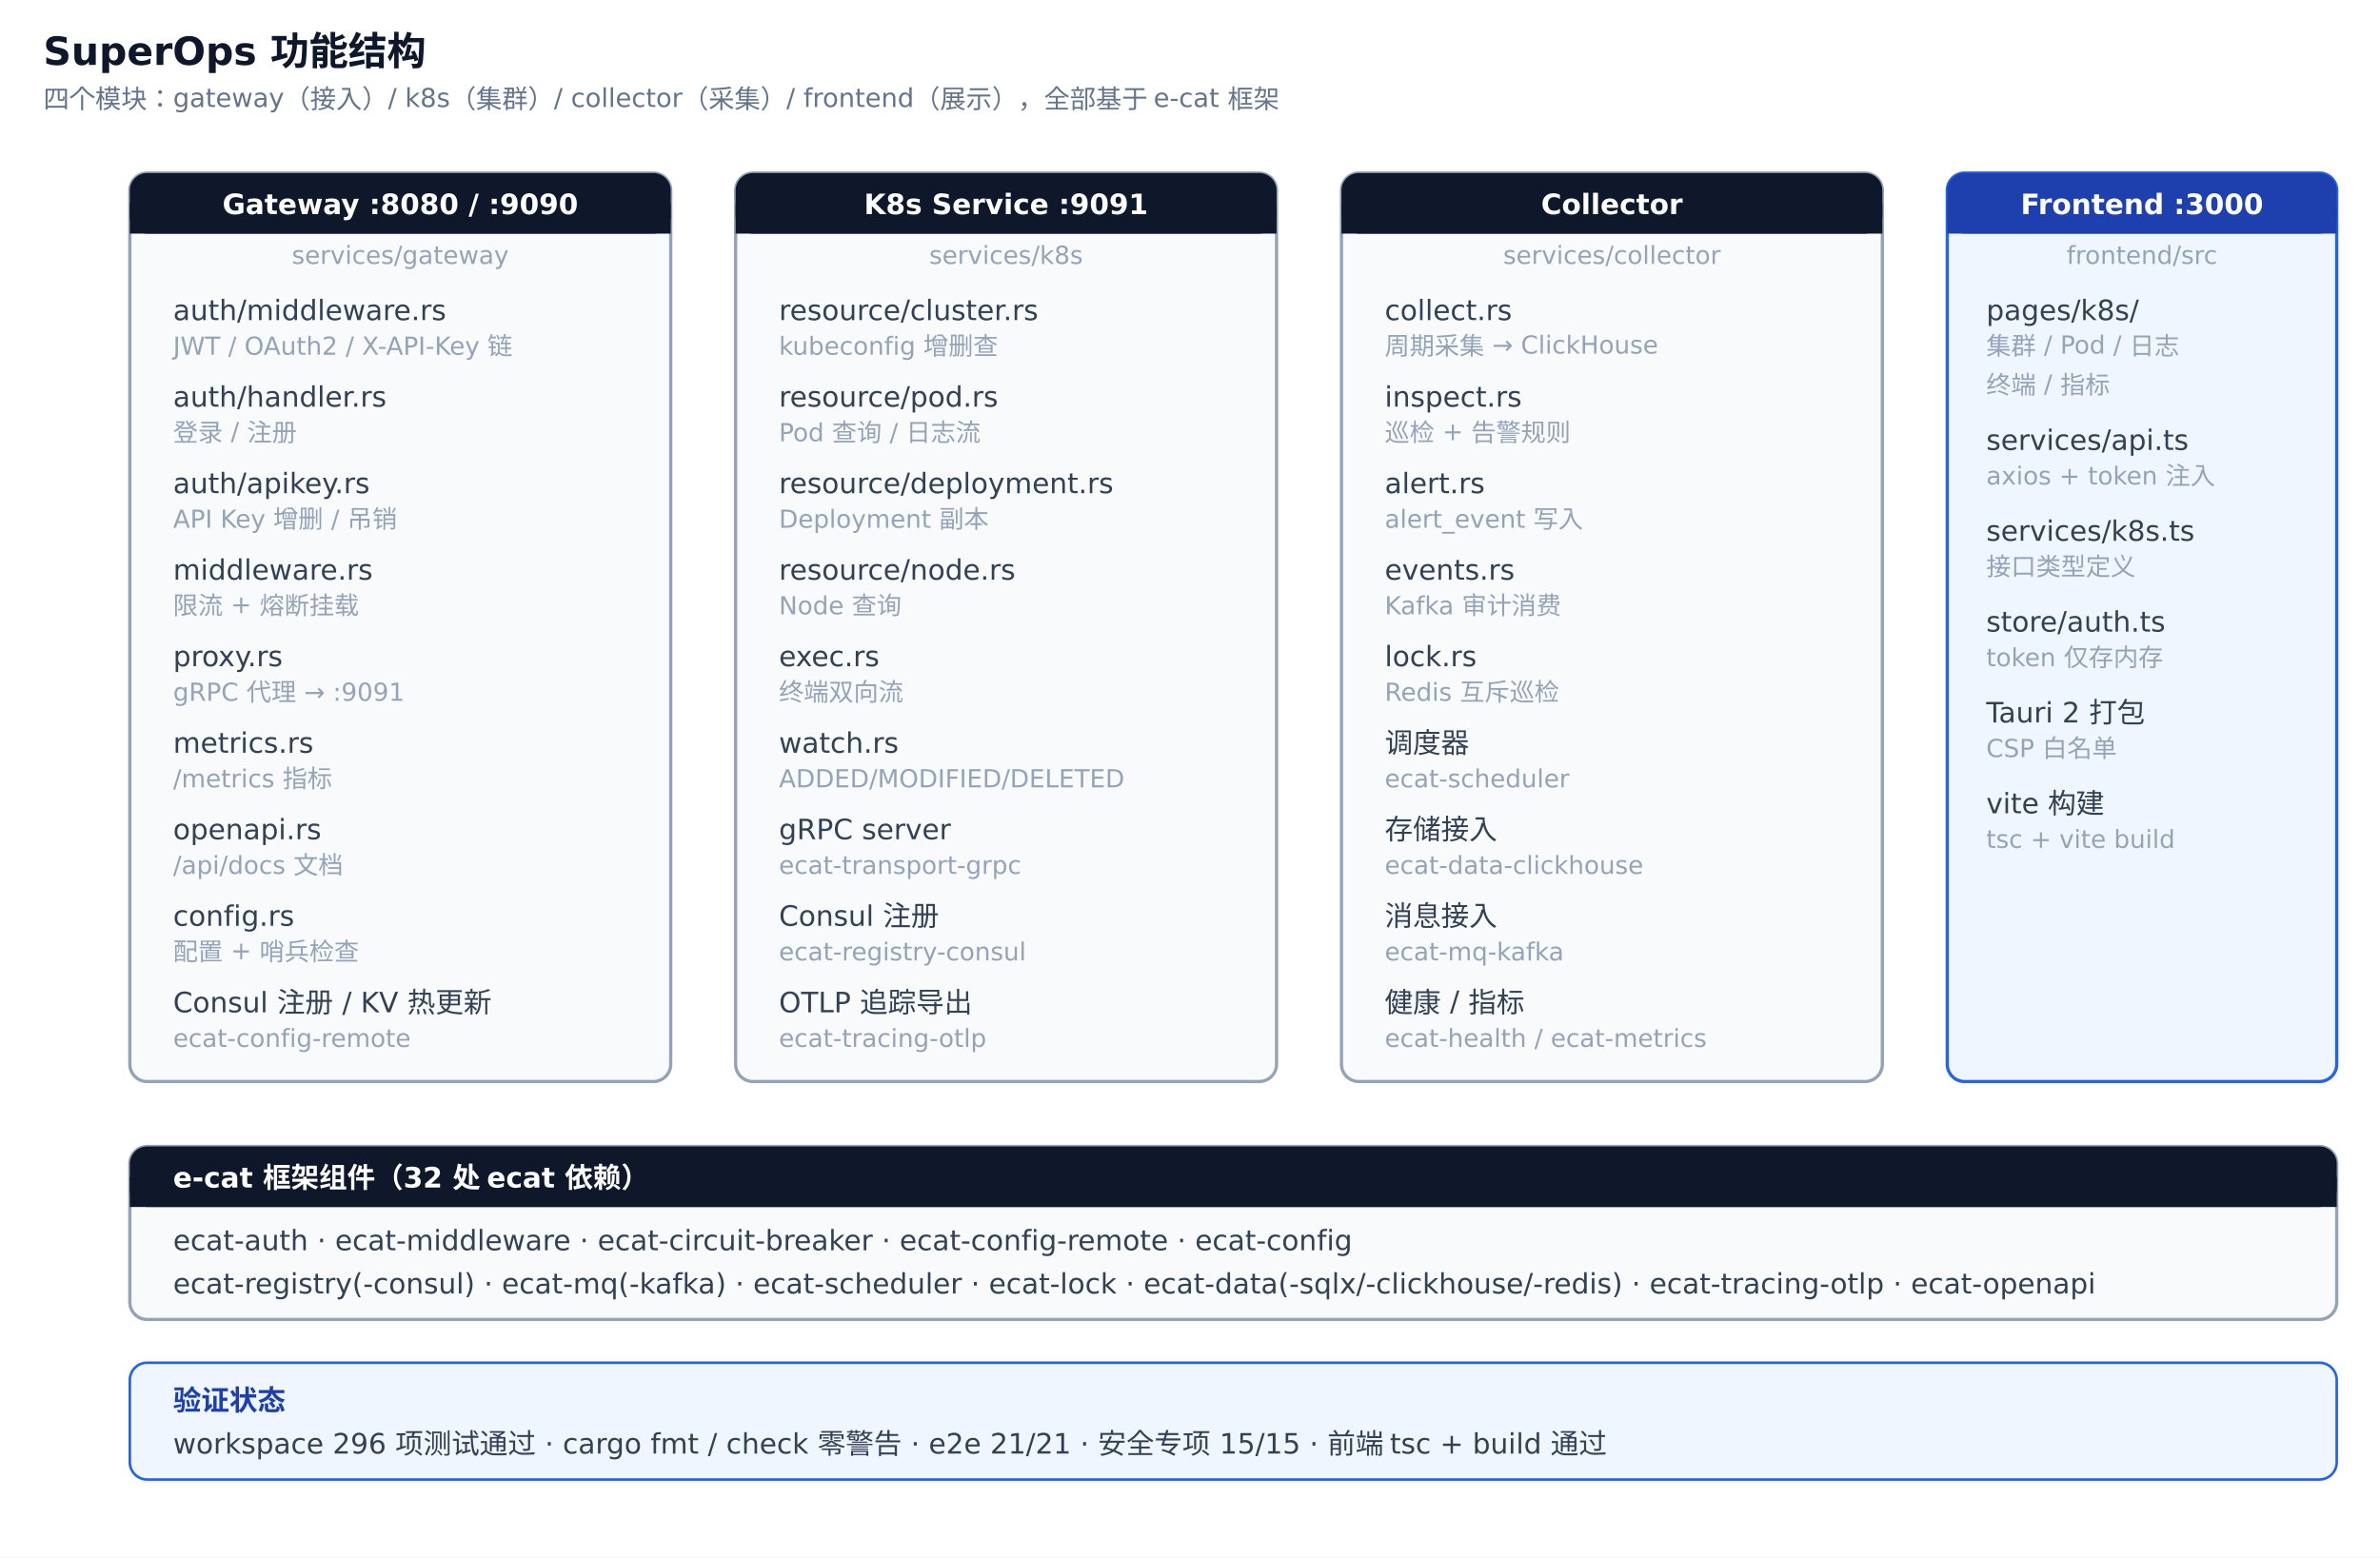
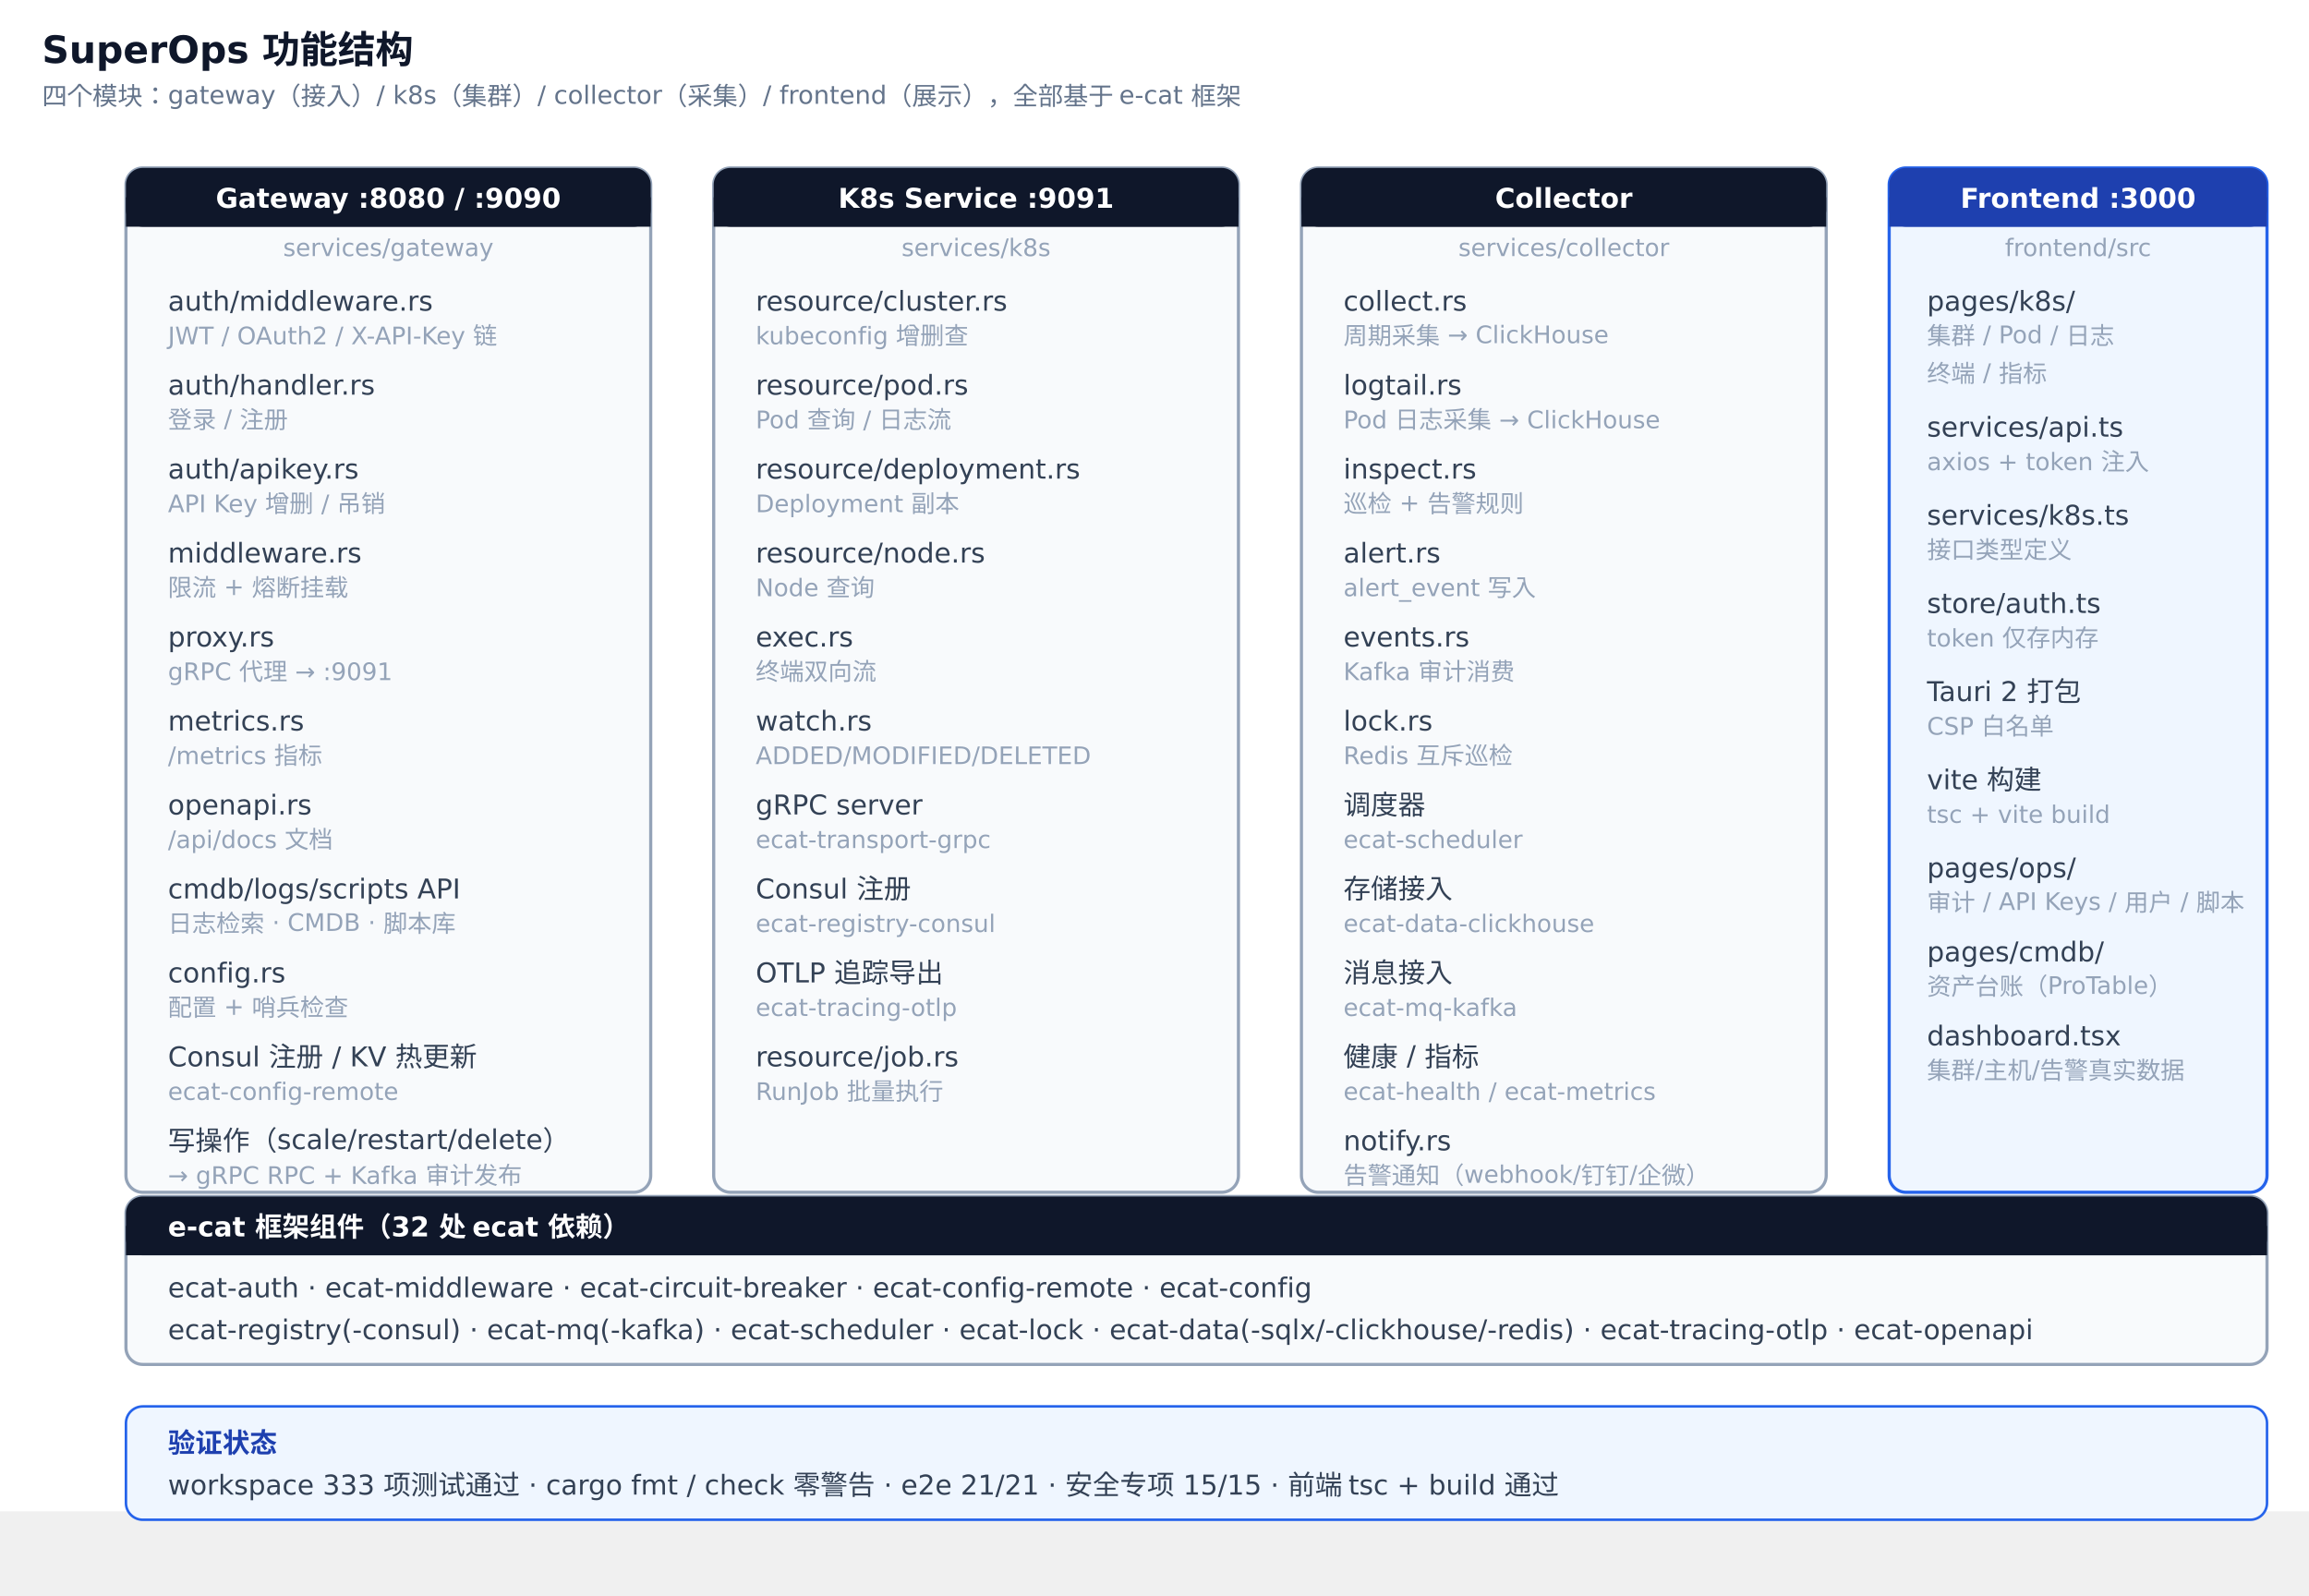
- <svg xmlns="http://www.w3.org/2000/svg" viewBox="0 0 1100 720" font-family="'DejaVu Sans','Helvetica Neue',Arial,sans-serif" font-size="13">
+ <svg xmlns="http://www.w3.org/2000/svg" viewBox="0 0 1100 760" font-family="'DejaVu Sans','Helvetica Neue',Arial,sans-serif" font-size="13">
  <defs>
    <marker id="arrow" viewBox="0 0 10 10" refX="9" refY="5" markerWidth="7" markerHeight="7" orient="auto-start-reverse">
      <path d="M0 0 L10 5 L0 10 z" fill="#64748b" />
    </marker>
  </defs>
  <rect x="0" y="0" width="1100" height="720" fill="#ffffff" />
  <text x="20" y="30" font-size="18" font-weight="bold" fill="#0f172a">SuperOps 功能结构</text>
  <text x="20" y="50" font-size="12" fill="#64748b">四个模块：gateway（接入）/ k8s（集群）/ collector（采集）/ frontend（展示），全部基于 e-cat 框架</text>
-   <rect x="60" y="80" width="250" height="420" rx="8" fill="#f8fafc" stroke="#94a3b8" stroke-width="1.5" />
+   <rect x="60" y="80" width="250" height="488" rx="8" fill="#f8fafc" stroke="#94a3b8" stroke-width="1.5" />
  <rect x="60" y="80" width="250" height="28" rx="8" fill="#0f172a" />
  <rect x="60" y="94" width="250" height="14" fill="#0f172a" />
  <text x="185" y="99" text-anchor="middle" font-weight="bold" fill="#ffffff">Gateway :8080 / :9090</text>
  <text x="185" y="122" text-anchor="middle" fill="#94a3b8" font-size="11.5">services/gateway</text>
  <text x="80" y="148" fill="#334155">auth/middleware.rs</text>
  <text x="80" y="164" fill="#94a3b8" font-size="11.5">JWT / OAuth2 / X-API-Key 链</text>
  <text x="80" y="188" fill="#334155">auth/handler.rs</text>
  <text x="80" y="204" fill="#94a3b8" font-size="11.5">登录 / 注册</text>
  <text x="80" y="228" fill="#334155">auth/apikey.rs</text>
  <text x="80" y="244" fill="#94a3b8" font-size="11.5">API Key 增删 / 吊销</text>
  <text x="80" y="268" fill="#334155">middleware.rs</text>
  <text x="80" y="284" fill="#94a3b8" font-size="11.5">限流 + 熔断挂载</text>
  <text x="80" y="308" fill="#334155">proxy.rs</text>
  <text x="80" y="324" fill="#94a3b8" font-size="11.5">gRPC 代理 → :9091</text>
  <text x="80" y="348" fill="#334155">metrics.rs</text>
  <text x="80" y="364" fill="#94a3b8" font-size="11.5">/metrics 指标</text>
  <text x="80" y="388" fill="#334155">openapi.rs</text>
  <text x="80" y="404" fill="#94a3b8" font-size="11.5">/api/docs 文档</text>
-   <text x="80" y="428" fill="#334155">config.rs</text>
-   <text x="80" y="444" fill="#94a3b8" font-size="11.5">配置 + 哨兵检查</text>
-   <text x="80" y="468" fill="#334155">Consul 注册 / KV 热更新</text>
-   <text x="80" y="484" fill="#94a3b8" font-size="11.5">ecat-config-remote</text>
-   <rect x="340" y="80" width="250" height="420" rx="8" fill="#f8fafc" stroke="#94a3b8" stroke-width="1.5" />
+   <text x="80" y="428" fill="#334155">cmdb/logs/scripts API</text>
+   <text x="80" y="444" fill="#94a3b8" font-size="11.5">日志检索 · CMDB · 脚本库</text>
+   <text x="80" y="468" fill="#334155">config.rs</text>
+   <text x="80" y="484" fill="#94a3b8" font-size="11.5">配置 + 哨兵检查</text>
+   <text x="80" y="508" fill="#334155">Consul 注册 / KV 热更新</text>
+   <text x="80" y="524" fill="#94a3b8" font-size="11.5">ecat-config-remote</text>
+   <text x="80" y="548" fill="#334155">写操作（scale/restart/delete）</text>
+   <text x="80" y="564" fill="#94a3b8" font-size="11.5">→ gRPC RPC + Kafka 审计发布</text>
+   <rect x="340" y="80" width="250" height="488" rx="8" fill="#f8fafc" stroke="#94a3b8" stroke-width="1.5" />
  <rect x="340" y="80" width="250" height="28" rx="8" fill="#0f172a" />
  <rect x="340" y="94" width="250" height="14" fill="#0f172a" />
  <text x="465" y="99" text-anchor="middle" font-weight="bold" fill="#ffffff">K8s Service :9091</text>
  <text x="465" y="122" text-anchor="middle" fill="#94a3b8" font-size="11.5">services/k8s</text>
  <text x="360" y="148" fill="#334155">resource/cluster.rs</text>
  <text x="360" y="164" fill="#94a3b8" font-size="11.5">kubeconfig 增删查</text>
  <text x="360" y="188" fill="#334155">resource/pod.rs</text>
  <text x="360" y="204" fill="#94a3b8" font-size="11.5">Pod 查询 / 日志流</text>
  <text x="360" y="228" fill="#334155">resource/deployment.rs</text>
  <text x="360" y="244" fill="#94a3b8" font-size="11.5">Deployment 副本</text>
  <text x="360" y="268" fill="#334155">resource/node.rs</text>
  <text x="360" y="284" fill="#94a3b8" font-size="11.5">Node 查询</text>
  <text x="360" y="308" fill="#334155">exec.rs</text>
  <text x="360" y="324" fill="#94a3b8" font-size="11.5">终端双向流</text>
  <text x="360" y="348" fill="#334155">watch.rs</text>
  <text x="360" y="364" fill="#94a3b8" font-size="11.5">ADDED/MODIFIED/DELETED</text>
  <text x="360" y="388" fill="#334155">gRPC server</text>
  <text x="360" y="404" fill="#94a3b8" font-size="11.5">ecat-transport-grpc</text>
  <text x="360" y="428" fill="#334155">Consul 注册</text>
  <text x="360" y="444" fill="#94a3b8" font-size="11.5">ecat-registry-consul</text>
  <text x="360" y="468" fill="#334155">OTLP 追踪导出</text>
  <text x="360" y="484" fill="#94a3b8" font-size="11.5">ecat-tracing-otlp</text>
-   <rect x="620" y="80" width="250" height="420" rx="8" fill="#f8fafc" stroke="#94a3b8" stroke-width="1.5" />
+   <text x="360" y="508" fill="#334155">resource/job.rs</text>
+   <text x="360" y="524" fill="#94a3b8" font-size="11.5">RunJob 批量执行</text>
+   <rect x="620" y="80" width="250" height="488" rx="8" fill="#f8fafc" stroke="#94a3b8" stroke-width="1.5" />
  <rect x="620" y="80" width="250" height="28" rx="8" fill="#0f172a" />
  <rect x="620" y="94" width="250" height="14" fill="#0f172a" />
  <text x="745" y="99" text-anchor="middle" font-weight="bold" fill="#ffffff">Collector</text>
  <text x="745" y="122" text-anchor="middle" fill="#94a3b8" font-size="11.5">services/collector</text>
  <text x="640" y="148" fill="#334155">collect.rs</text>
  <text x="640" y="164" fill="#94a3b8" font-size="11.5">周期采集 → ClickHouse</text>
-   <text x="640" y="188" fill="#334155">inspect.rs</text>
-   <text x="640" y="204" fill="#94a3b8" font-size="11.5">巡检 + 告警规则</text>
-   <text x="640" y="228" fill="#334155">alert.rs</text>
-   <text x="640" y="244" fill="#94a3b8" font-size="11.5">alert_event 写入</text>
-   <text x="640" y="268" fill="#334155">events.rs</text>
-   <text x="640" y="284" fill="#94a3b8" font-size="11.5">Kafka 审计消费</text>
-   <text x="640" y="308" fill="#334155">lock.rs</text>
-   <text x="640" y="324" fill="#94a3b8" font-size="11.5">Redis 互斥巡检</text>
-   <text x="640" y="348" fill="#334155">调度器</text>
-   <text x="640" y="364" fill="#94a3b8" font-size="11.5">ecat-scheduler</text>
-   <text x="640" y="388" fill="#334155">存储接入</text>
-   <text x="640" y="404" fill="#94a3b8" font-size="11.5">ecat-data-clickhouse</text>
-   <text x="640" y="428" fill="#334155">消息接入</text>
-   <text x="640" y="444" fill="#94a3b8" font-size="11.5">ecat-mq-kafka</text>
-   <text x="640" y="468" fill="#334155">健康 / 指标</text>
-   <text x="640" y="484" fill="#94a3b8" font-size="11.5">ecat-health / ecat-metrics</text>
-   <rect x="900" y="80" width="180" height="420" rx="8" fill="#eff6ff" stroke="#2563eb" stroke-width="1.5" />
+   <text x="640" y="188" fill="#334155">logtail.rs</text>
+   <text x="640" y="204" fill="#94a3b8" font-size="11.5">Pod 日志采集 → ClickHouse</text>
+   <text x="640" y="228" fill="#334155">inspect.rs</text>
+   <text x="640" y="244" fill="#94a3b8" font-size="11.5">巡检 + 告警规则</text>
+   <text x="640" y="268" fill="#334155">alert.rs</text>
+   <text x="640" y="284" fill="#94a3b8" font-size="11.5">alert_event 写入</text>
+   <text x="640" y="308" fill="#334155">events.rs</text>
+   <text x="640" y="324" fill="#94a3b8" font-size="11.5">Kafka 审计消费</text>
+   <text x="640" y="348" fill="#334155">lock.rs</text>
+   <text x="640" y="364" fill="#94a3b8" font-size="11.5">Redis 互斥巡检</text>
+   <text x="640" y="388" fill="#334155">调度器</text>
+   <text x="640" y="404" fill="#94a3b8" font-size="11.5">ecat-scheduler</text>
+   <text x="640" y="428" fill="#334155">存储接入</text>
+   <text x="640" y="444" fill="#94a3b8" font-size="11.5">ecat-data-clickhouse</text>
+   <text x="640" y="468" fill="#334155">消息接入</text>
+   <text x="640" y="484" fill="#94a3b8" font-size="11.5">ecat-mq-kafka</text>
+   <text x="640" y="508" fill="#334155">健康 / 指标</text>
+   <text x="640" y="524" fill="#94a3b8" font-size="11.5">ecat-health / ecat-metrics</text>
+   <text x="640" y="548" fill="#334155">notify.rs</text>
+   <text x="640" y="564" fill="#94a3b8" font-size="11.5">告警通知（webhook/钉钉/企微）</text>
+   <rect x="900" y="80" width="180" height="488" rx="8" fill="#eff6ff" stroke="#2563eb" stroke-width="1.5" />
  <rect x="900" y="80" width="180" height="28" rx="8" fill="#1e40af" />
  <rect x="900" y="94" width="180" height="14" fill="#1e40af" />
  <text x="990" y="99" text-anchor="middle" font-weight="bold" fill="#ffffff">Frontend :3000</text>
  <text x="990" y="122" text-anchor="middle" fill="#94a3b8" font-size="11.5">frontend/src</text>
  <text x="918" y="148" fill="#334155">pages/k8s/</text>
  <text x="918" y="164" fill="#94a3b8" font-size="11.5">集群 / Pod / 日志</text>
  <text x="918" y="182" fill="#94a3b8" font-size="11.5">终端 / 指标</text>
  <text x="918" y="208" fill="#334155">services/api.ts</text>
  <text x="918" y="224" fill="#94a3b8" font-size="11.5">axios + token 注入</text>
  <text x="918" y="250" fill="#334155">services/k8s.ts</text>
  <text x="918" y="266" fill="#94a3b8" font-size="11.5">接口类型定义</text>
  <text x="918" y="292" fill="#334155">store/auth.ts</text>
  <text x="918" y="308" fill="#94a3b8" font-size="11.5">token 仅存内存</text>
  <text x="918" y="334" fill="#334155">Tauri 2 打包</text>
  <text x="918" y="350" fill="#94a3b8" font-size="11.5">CSP 白名单</text>
  <text x="918" y="376" fill="#334155">vite 构建</text>
  <text x="918" y="392" fill="#94a3b8" font-size="11.5">tsc + vite build</text>
-   <rect x="60" y="530" width="1020" height="80" rx="8" fill="#f8fafc" stroke="#94a3b8" stroke-width="1.5" />
-   <rect x="60" y="530" width="1020" height="28" rx="8" fill="#0f172a" />
-   <rect x="60" y="544" width="1020" height="14" fill="#0f172a" />
-   <text x="80" y="549" font-weight="bold" fill="#ffffff">e-cat 框架组件（32 处 ecat 依赖）</text>
-   <text x="80" y="578" fill="#334155">ecat-auth · ecat-middleware · ecat-circuit-breaker · ecat-config-remote · ecat-config</text>
-   <text x="80" y="598" fill="#334155">ecat-registry(-consul) · ecat-mq(-kafka) · ecat-scheduler · ecat-lock · ecat-data(-sqlx/-clickhouse/-redis) · ecat-tracing-otlp · ecat-openapi</text>
-   <rect x="60" y="630" width="1020" height="54" rx="8" fill="#eff6ff" stroke="#2563eb" stroke-width="1.2" />
-   <text x="80" y="652" font-weight="bold" fill="#1e40af">验证状态</text>
-   <text x="80" y="672" fill="#334155">workspace 296 项测试通过 · cargo fmt / check 零警告 · e2e 21/21 · 安全专项 15/15 · 前端 tsc + build 通过</text>
+   <text x="918" y="418" fill="#334155">pages/ops/</text>
+   <text x="918" y="434" fill="#94a3b8" font-size="11.5">审计 / API Keys / 用户 / 脚本</text>
+   <text x="918" y="458" fill="#334155">pages/cmdb/</text>
+   <text x="918" y="474" fill="#94a3b8" font-size="11.5">资产台账（ProTable）</text>
+   <text x="918" y="498" fill="#334155">dashboard.tsx</text>
+   <text x="918" y="514" fill="#94a3b8" font-size="11.5">集群/主机/告警真实数据</text>
+   <rect x="60" y="570" width="1020" height="80" rx="8" fill="#f8fafc" stroke="#94a3b8" stroke-width="1.5" />
+   <rect x="60" y="570" width="1020" height="28" rx="8" fill="#0f172a" />
+   <rect x="60" y="584" width="1020" height="14" fill="#0f172a" />
+   <text x="80" y="589" font-weight="bold" fill="#ffffff">e-cat 框架组件（32 处 ecat 依赖）</text>
+   <text x="80" y="618" fill="#334155">ecat-auth · ecat-middleware · ecat-circuit-breaker · ecat-config-remote · ecat-config</text>
+   <text x="80" y="638" fill="#334155">ecat-registry(-consul) · ecat-mq(-kafka) · ecat-scheduler · ecat-lock · ecat-data(-sqlx/-clickhouse/-redis) · ecat-tracing-otlp · ecat-openapi</text>
+   <rect x="60" y="670" width="1020" height="54" rx="8" fill="#eff6ff" stroke="#2563eb" stroke-width="1.2" />
+   <text x="80" y="692" font-weight="bold" fill="#1e40af">验证状态</text>
+   <text x="80" y="712" fill="#334155">workspace 333 项测试通过 · cargo fmt / check 零警告 · e2e 21/21 · 安全专项 15/15 · 前端 tsc + build 通过</text>
</svg>
